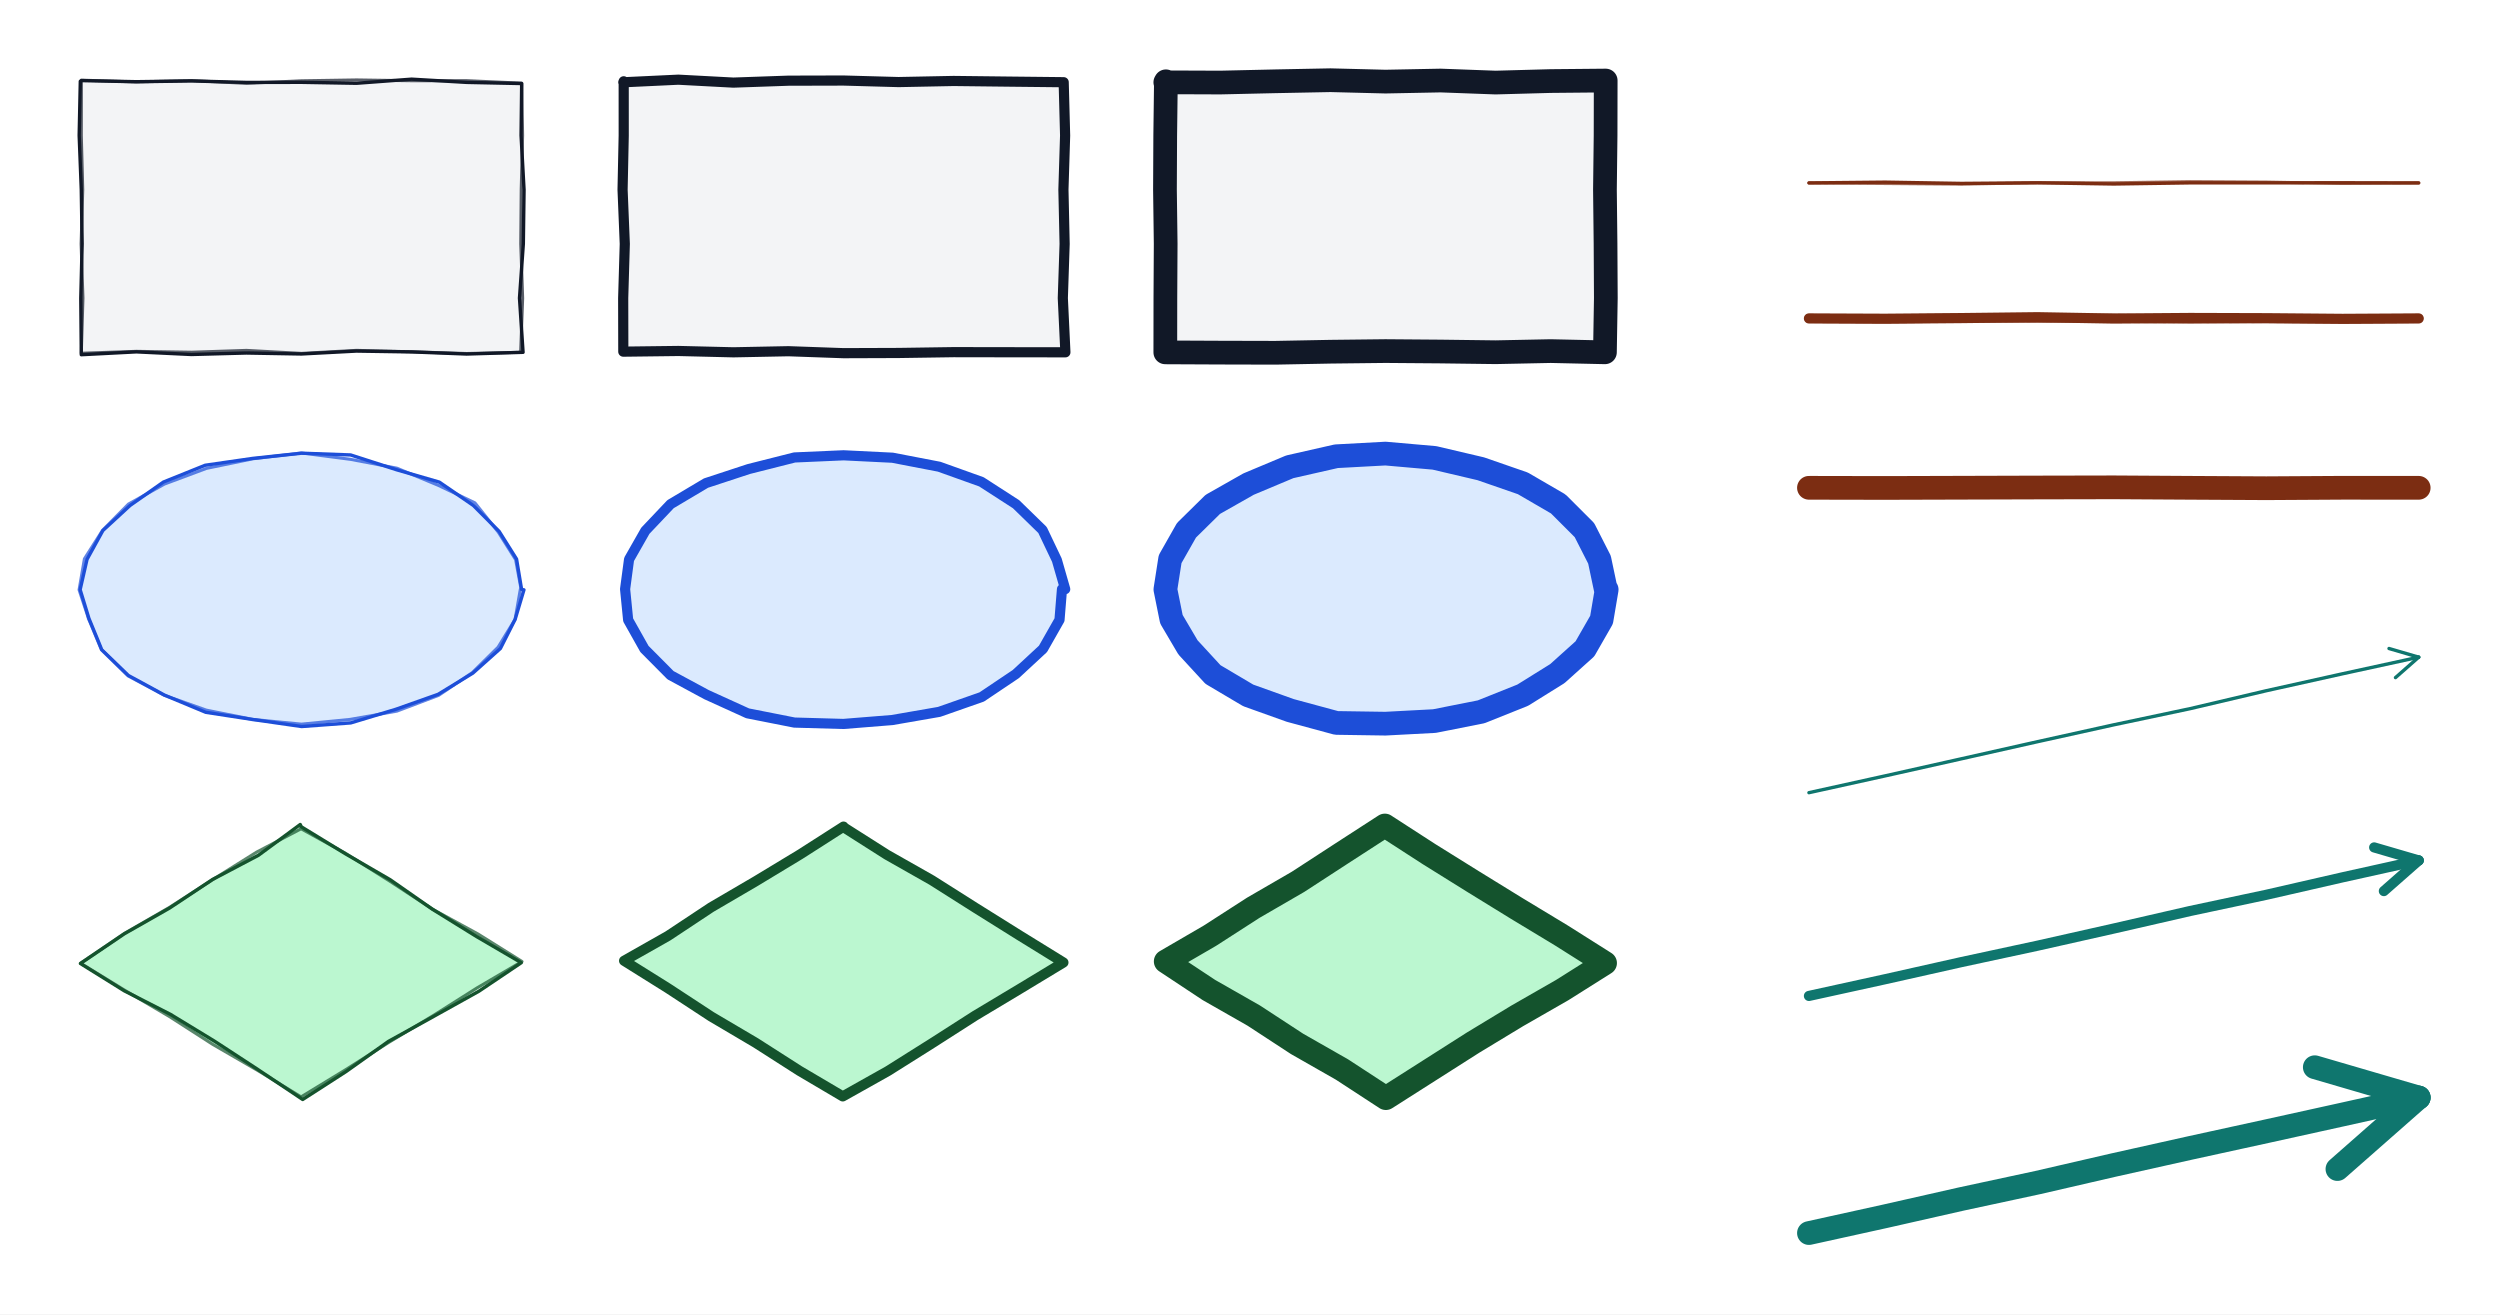
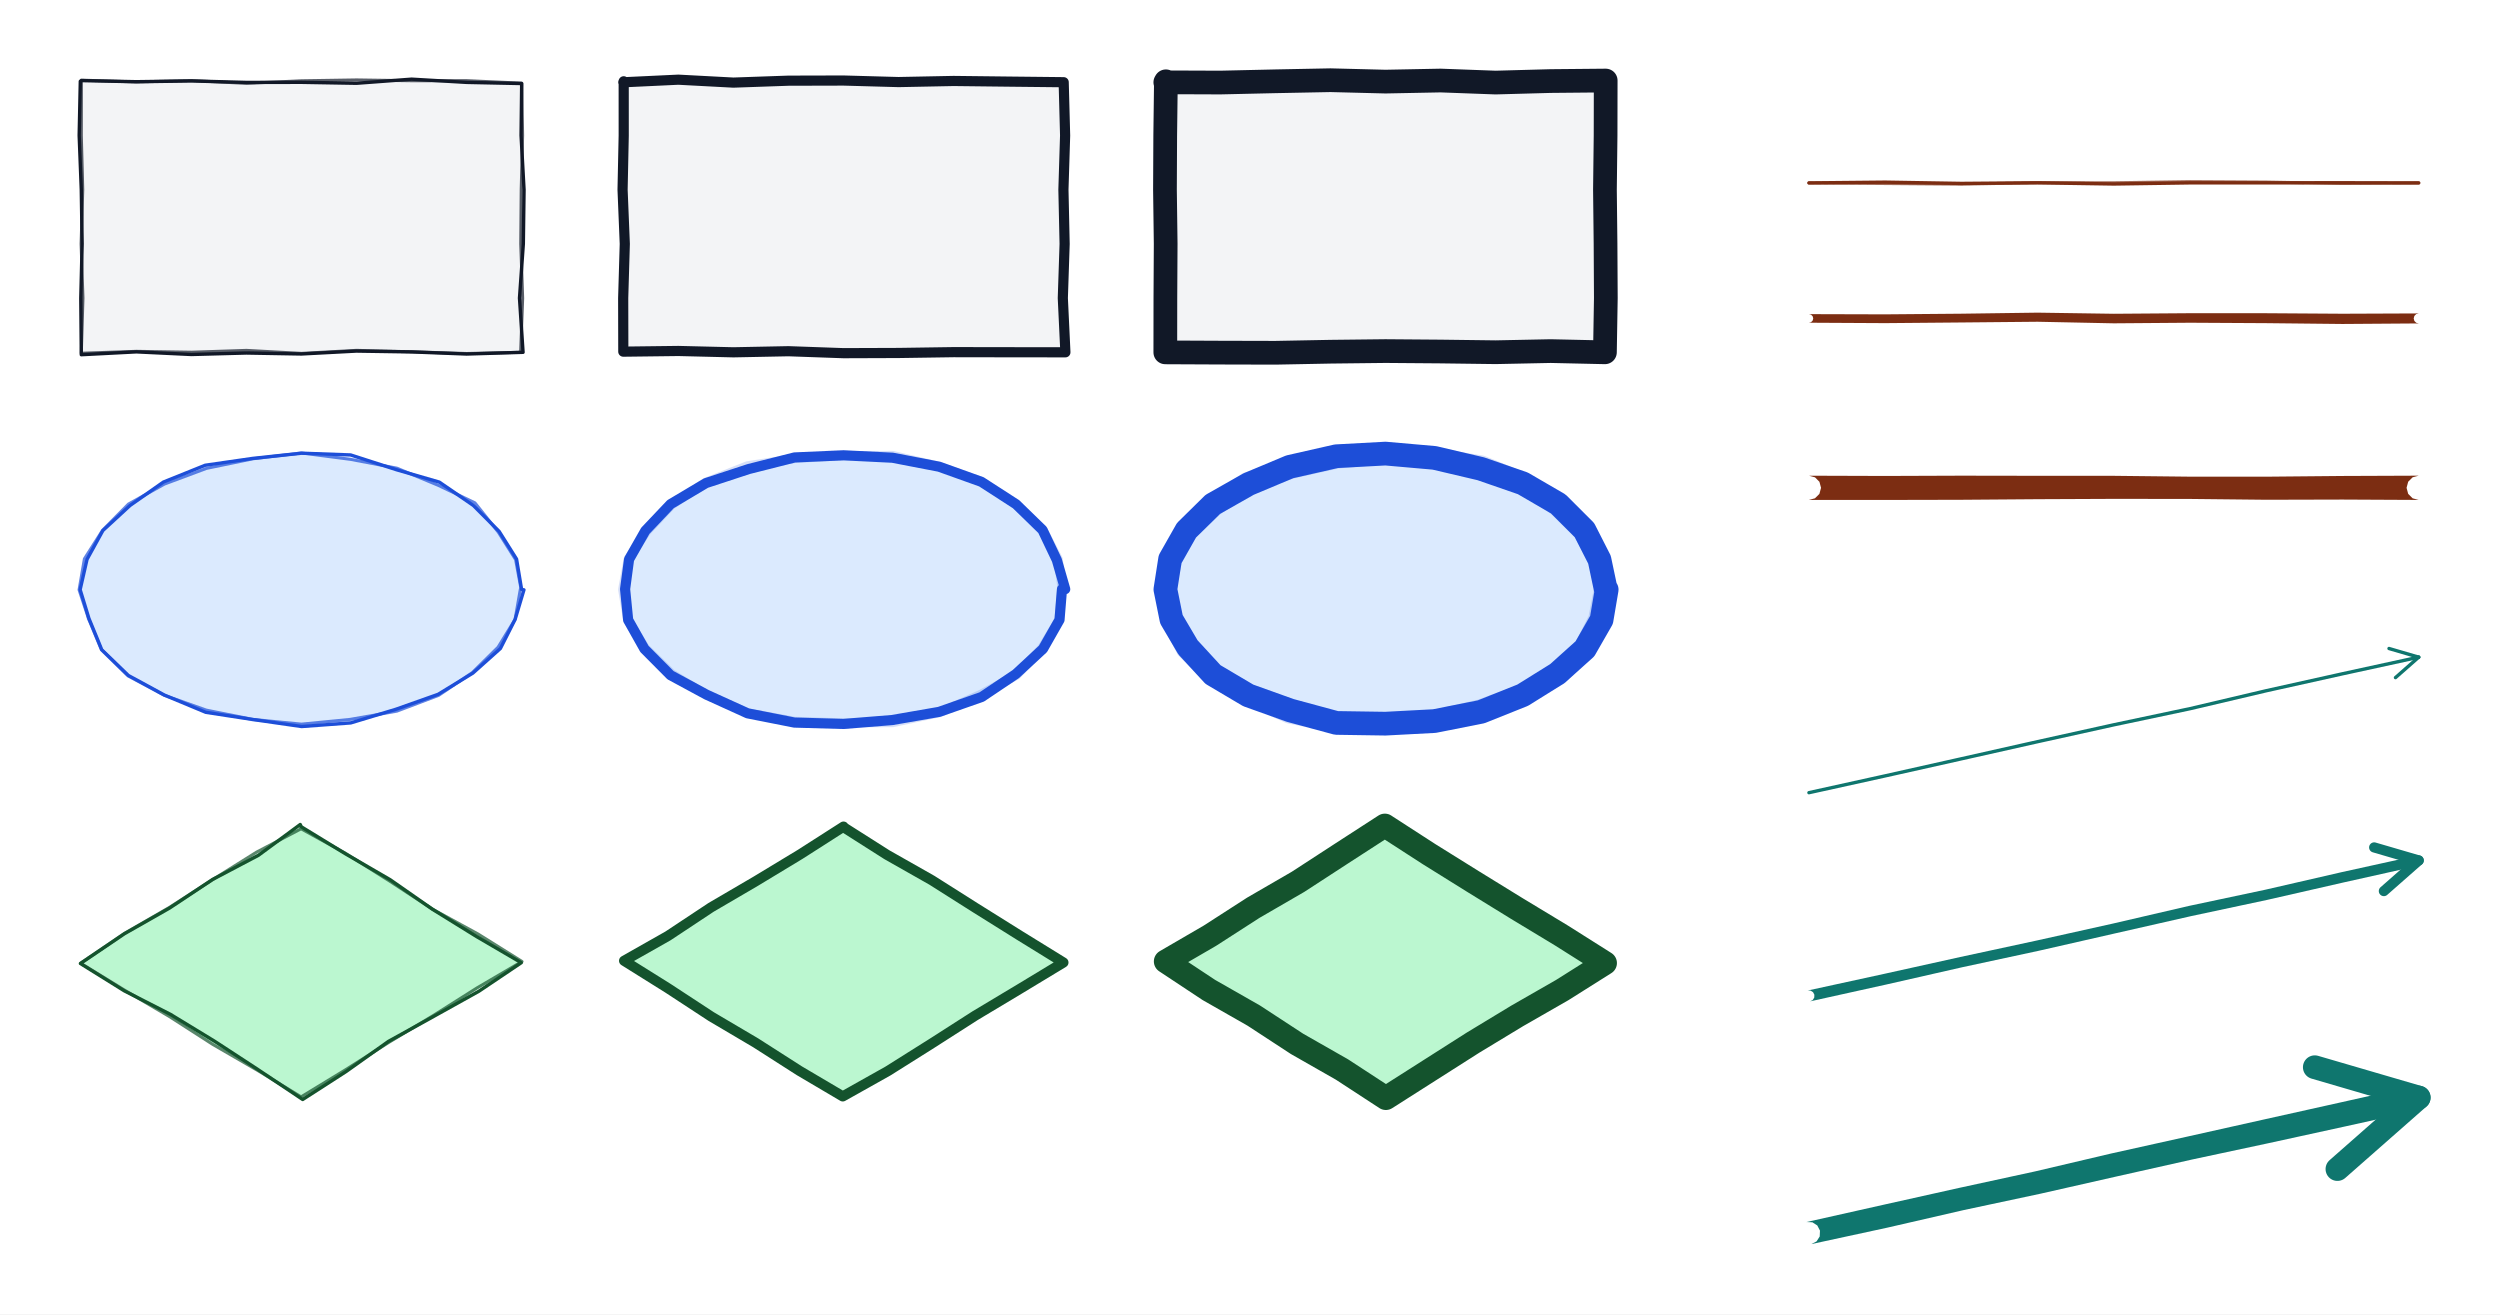
<svg xmlns="http://www.w3.org/2000/svg" version="1.1" width="738" height="388" viewBox="0 0 738 388">
  <rect x="0" y="0" width="738" height="388" fill="#ffffff" />
  <g>
    <path d="M 24 24 L 154 24 L 154 104 L 24 104 Z" fill="#f3f4f6" opacity="1" stroke="none" />
    <path d="M 24 23.793 L 40.25 24.122 L 56.5 23.895 L 72.75 24.331 L 89 24.3 L 105.25 24.58 L 121.5 23.369 L 137.75 24.319 L 154 24.66 L 153.822 40 L 154.695 56 L 154.487 72 L 153.354 88 L 154.405 104 L 137.75 104.508 L 121.5 103.88 L 105.25 103.631 L 89 104.49 L 72.75 104.205 L 56.5 104.643 L 40.25 103.868 L 24 104.709 L 23.854 88 L 24.247 72 L 23.997 56 L 23.375 40 L 23.711 24 Z" fill="none" stroke="#111827" stroke-width="1" opacity="1" stroke-linejoin="round" />
    <path d="M 24 23.659 L 40.25 24.188 L 56.5 23.777 L 72.75 24.606 L 89 23.852 L 105.25 23.596 L 121.5 23.832 L 137.75 23.814 L 154 24.546 L 154.274 40 L 153.863 56 L 153.727 72 L 154.286 88 L 153.697 104 L 137.75 104.358 L 121.5 103.847 L 105.25 103.427 L 89 104.322 L 72.75 103.434 L 56.5 103.979 L 40.25 103.715 L 24 104.279 L 24.483 88 L 23.945 72 L 24.424 56 L 23.999 40 L 24.026 24 Z" fill="none" stroke="#111827" stroke-width="0.9" opacity="0.7" stroke-linejoin="round" />
  </g>
  <g>
    <path d="M 184 24 L 314 24 L 314 104 L 184 104 Z" fill="#f3f4f6" opacity="1" stroke="none" />
    <path d="M 184 24.288 L 200.25 23.521 L 216.5 24.385 L 232.75 23.817 L 249 23.774 L 265.25 24.226 L 281.5 23.902 L 297.75 24.091 L 314 24.269 L 314.422 40 L 313.923 56 L 314.277 72 L 313.744 88 L 314.505 104 L 297.75 103.982 L 281.5 103.954 L 265.25 104.197 L 249 104.256 L 232.75 103.679 L 216.5 104.003 L 200.25 103.607 L 184 103.809 L 183.965 88 L 184.438 72 L 183.783 56 L 184.121 40 L 184.115 24 Z" fill="none" stroke="#111827" stroke-width="3" opacity="1" stroke-linejoin="round" />
  </g>
  <g>
    <path d="M 344 24 L 474 24 L 474 104 L 344 104 Z" fill="#f3f4f6" opacity="1" stroke="none" />
    <path d="M 344 24.304 L 360.25 24.368 L 376.5 23.998 L 392.75 23.678 L 409 24.091 L 425.25 23.773 L 441.5 24.374 L 457.75 23.929 L 474 23.774 L 473.969 40 L 473.779 56 L 473.955 72 L 474.042 88 L 473.774 104 L 457.75 103.643 L 441.5 103.979 L 425.25 103.767 L 409 103.638 L 392.75 103.825 L 376.5 104.139 L 360.25 104.097 L 344 104.02 L 344.02 88 L 344.107 72 L 343.897 56 L 343.972 40 L 344.174 24 Z" fill="none" stroke="#111827" stroke-width="7" opacity="1" stroke-linejoin="round" />
  </g>
  <g>
    <path d="M 154 174 L 152.37 182.901 L 147.563 191.355 L 139.819 198.94 L 129.527 205.273 L 117.202 210.039 L 103.464 212.997 L 89 214 L 74.536 212.997 L 60.798 210.039 L 48.473 205.273 L 38.181 198.94 L 30.437 191.355 L 25.63 182.901 L 24 174 L 25.63 165.099 L 30.437 156.645 L 38.181 149.06 L 48.473 142.727 L 60.798 137.961 L 74.536 135.003 L 89 134 L 103.464 135.003 L 117.202 137.961 L 129.527 142.727 L 139.819 149.06 L 147.563 156.645 L 152.37 165.099 Z" fill="#dbeafe" opacity="1" stroke="none" />
    <path d="M 154.665 174.122 L 152.063 182.845 L 147.712 191.44 L 139.587 198.703 L 129.337 204.965 L 116.938 209.355 L 103.55 213.398 L 89.032 214.469 L 74.578 212.391 L 60.747 210.273 L 48.51 205.178 L 37.9 199.395 L 30.029 191.772 L 26.245 182.551 L 23.655 174.063 L 25.692 165.111 L 30.369 156.606 L 38.357 149.24 L 48.219 142.314 L 60.56 137.348 L 74.604 135.319 L 88.985 133.782 L 103.512 134.303 L 117.05 138.669 L 129.684 142.321 L 139.727 149.209 L 147.345 156.867 L 152.486 165.033 L 153.972 174.005 Z" fill="none" stroke="#1d4ed8" stroke-width="1" opacity="1" stroke-linejoin="round" />
    <path d="M 153.606 173.928 L 152.049 182.842 L 147.034 191.055 L 139.432 198.545 L 129.514 205.252 L 117.16 209.93 L 103.328 212.367 L 88.984 213.768 L 74.58 212.366 L 60.887 209.626 L 48.485 205.243 L 37.81 199.542 L 29.949 191.854 L 26.129 182.617 L 23.34 174.121 L 24.914 164.968 L 30.27 156.55 L 37.923 148.797 L 48.571 142.886 L 60.918 138.274 L 74.63 135.437 L 88.981 133.725 L 103.423 135.596 L 117.151 138.198 L 129.325 143.249 L 140.2 148.441 L 147.109 157.108 L 152.207 165.192 L 153.842 174.029 Z" fill="none" stroke="#1d4ed8" stroke-width="0.9" opacity="0.7" stroke-linejoin="round" />
  </g>
  <g>
    <path d="M 314 174 L 312.37 182.901 L 307.563 191.355 L 299.819 198.94 L 289.527 205.273 L 277.202 210.039 L 263.464 212.997 L 249 214 L 234.536 212.997 L 220.798 210.039 L 208.473 205.273 L 198.181 198.94 L 190.437 191.355 L 185.63 182.901 L 184 174 L 185.63 165.099 L 190.437 156.645 L 198.181 149.06 L 208.473 142.727 L 220.798 137.961 L 234.536 135.003 L 249 134 L 263.464 135.003 L 277.202 137.961 L 289.527 142.727 L 299.819 149.06 L 307.563 156.645 L 312.37 165.099 Z" fill="#dbeafe" opacity="1" stroke="none" />
    <path d="M 313.499 173.908 L 312.765 182.973 L 307.894 191.544 L 299.865 198.986 L 289.813 205.739 L 277.243 210.144 L 263.368 212.554 L 248.98 213.71 L 234.515 213.304 L 220.683 210.571 L 208.557 205.057 L 197.943 199.327 L 190.232 191.565 L 185.429 183.015 L 184.526 173.904 L 185.702 165.112 L 190.501 156.681 L 197.949 148.824 L 208.401 142.609 L 220.994 138.468 L 234.544 135.041 L 249.028 134.405 L 263.456 135.117 L 277.243 137.774 L 289.715 142.24 L 299.95 148.848 L 307.752 156.451 L 311.978 165.322 L 314.449 173.918 Z" fill="none" stroke="#1d4ed8" stroke-width="3" opacity="1" stroke-linejoin="round" />
+     <path d="M 313.42 173.894 L 312.632 182.949 L 307.543 191.344 L 300.16 199.288 L 289.39 205.051 L 277.332 210.373 L 263.531 213.31 L 248.959 213.403 L 234.54 212.942 L 220.715 210.421 L 208.519 205.155 L 198.221 198.875 L 190.486 191.306 L 185.303 183.087 L 183.816 174.034 L 185.436 165.064 L 190.872 156.892 L 198.212 149.092 L 208.271 142.398 L 220.625 137.515 L 234.608 135.336 L 249.035 134.498 L 263.502 134.452 L 277.269 137.653 L 289.738 142.18 L 299.879 148.964 L 307.854 156.347 L 312.392 165.087 L 313.566 174.08 Z" fill="none" stroke="#1d4ed8" stroke-width="2.7" opacity="0.18" stroke-linejoin="round" />
  </g>
  <g>
    <path d="M 474 174 L 472.37 182.901 L 467.563 191.355 L 459.819 198.94 L 449.527 205.273 L 437.202 210.039 L 423.464 212.997 L 409 214 L 394.536 212.997 L 380.798 210.039 L 368.473 205.273 L 358.181 198.94 L 350.437 191.355 L 345.63 182.901 L 344 174 L 345.63 165.099 L 350.437 156.645 L 358.181 149.06 L 368.473 142.727 L 380.798 137.961 L 394.536 135.003 L 409 134 L 423.464 135.003 L 437.202 137.961 L 449.527 142.727 L 459.819 149.06 L 467.563 156.645 L 472.37 165.099 Z" fill="#dbeafe" opacity="1" stroke="none" />
    <path d="M 474.29 174.053 L 472.779 182.976 L 467.871 191.531 L 459.731 198.85 L 449.496 205.222 L 437.236 210.126 L 423.434 212.861 L 408.974 213.627 L 394.507 213.41 L 380.867 209.716 L 368.471 205.279 L 358.069 199.121 L 350.687 191.1 L 345.799 182.804 L 344.023 173.996 L 345.415 165.06 L 350.25 156.538 L 358.015 148.891 L 368.58 142.9 L 380.736 137.802 L 394.467 134.684 L 408.993 133.898 L 423.452 135.167 L 437.113 138.377 L 449.543 142.685 L 460 148.766 L 467.721 156.483 L 472.168 165.214 L 474.022 173.996 Z" fill="none" stroke="#1d4ed8" stroke-width="7" opacity="1" stroke-linejoin="round" />
+     <path d="M 473.683 173.942 L 471.971 182.828 L 467.689 191.427 L 460.003 199.128 L 449.41 205.084 L 437.036 209.609 L 423.401 212.703 L 408.981 213.73 L 394.519 213.24 L 380.707 210.459 L 368.585 204.983 L 358.099 199.073 L 350.284 191.511 L 345.848 182.777 L 344.032 173.994 L 345.856 165.141 L 350.495 156.678 L 358.376 149.259 L 368.32 142.478 L 380.906 138.241 L 394.573 135.175 L 408.994 133.91 L 423.437 135.396 L 437.282 137.592 L 449.569 142.617 L 459.763 149.152 L 467.468 156.741 L 472.113 165.245 L 473.766 174.043 Z" fill="none" stroke="#1d4ed8" stroke-width="6.3" opacity="0.18" stroke-linejoin="round" />
  </g>
  <g>
    <path d="M 89 244 L 154 284 L 89 324 L 24 284 Z" fill="#bbf7d0" opacity="1" stroke="none" />
    <path d="M 88.956 244.072 L 101.976 252.039 L 115.186 259.698 L 127.723 268.451 L 140.702 276.484 L 153.883 284.19 L 141.373 292.607 L 128.024 300.039 L 114.649 307.43 L 102.185 316.301 L 89.349 324.567 L 76.157 315.745 L 63.375 307.391 L 50.337 299.452 L 36.694 292.497 L 23.738 284.426 L 36.765 275.618 L 50.041 268.066 L 62.761 259.611 L 76.292 252.475 L 88.627 243.394 Z" fill="none" stroke="#14532d" stroke-width="1" opacity="1" stroke-linejoin="round" />
    <path d="M 88.669 244.537 L 102.049 251.92 L 114.967 260.054 L 127.737 268.427 L 141.157 275.745 L 154.101 283.837 L 140.785 291.651 L 127.881 299.806 L 114.805 307.683 L 101.912 315.857 L 88.876 323.798 L 76.021 315.966 L 62.809 308.31 L 49.968 300.053 L 36.806 292.314 L 23.789 284.344 L 36.718 275.542 L 49.943 267.907 L 62.79 259.659 L 75.727 251.556 L 89.274 244.445 Z" fill="none" stroke="#14532d" stroke-width="0.9" opacity="0.7" stroke-linejoin="round" />
  </g>
  <g>
    <path d="M 249 244 L 314 284 L 249 324 L 184 284 Z" fill="#bbf7d0" opacity="1" stroke="none" />
    <path d="M 248.924 244.124 L 261.807 252.314 L 275.093 259.849 L 287.988 268.02 L 300.929 276.115 L 313.92 284.13 L 300.977 291.962 L 287.882 299.809 L 275.026 308.043 L 262.108 316.176 L 248.786 323.653 L 235.952 316.078 L 223.094 307.848 L 209.947 300.087 L 197.173 291.719 L 184.233 283.621 L 197.177 276.288 L 209.909 267.852 L 223.088 260.143 L 236.149 252.242 L 249.008 244.013 Z" fill="none" stroke="#14532d" stroke-width="3" opacity="1" stroke-linejoin="round" />
  </g>
  <g>
    <path d="M 409 244 L 474 284 L 409 324 L 344 284 Z" fill="#bbf7d0" opacity="1" stroke="none" />
    <path d="M 409.077 243.875 L 421.897 252.167 L 434.852 260.24 L 447.848 268.246 L 460.913 276.141 L 473.818 284.295 L 461.166 292.27 L 447.917 299.865 L 434.861 307.773 L 421.983 315.973 L 409.106 324.172 L 396.168 315.727 L 382.901 308.16 L 370.119 299.806 L 356.853 292.238 L 344.119 283.807 L 357.144 276.235 L 369.979 267.966 L 383.19 260.309 L 395.99 251.984 L 408.808 243.687 Z" fill="none" stroke="#14532d" stroke-width="7" opacity="1" stroke-linejoin="round" />
  </g>
  <path d="M 534 54 L 556.5 53.776 L 579 54.146 L 601.5 53.962 L 624 54.309 L 646.5 53.977 L 669 53.974 L 691.5 53.954 L 714 54" fill="none" stroke="#7c2d12" stroke-width="1" opacity="1" stroke-linejoin="round" stroke-linecap="round" />
  <path d="M 534 54 L 556.5 54.175 L 579 54.357 L 601.5 53.936 L 624 53.958 L 646.5 53.614 L 669 53.747 L 691.5 54.151 L 714 54" fill="none" stroke="#7c2d12" stroke-width="0.9" opacity="0.7" stroke-linejoin="round" stroke-linecap="round" />
-   <path d="M 534 94 L 556.5 94.092 L 579 93.899 L 601.5 93.637 L 624 94.035 L 646.5 93.864 L 669 93.931 L 691.5 94.126 L 714 94" fill="none" stroke="#7c2d12" stroke-width="3" opacity="1" stroke-linejoin="round" stroke-linecap="round" />
-   <path d="M 534 94 L 556.5 94.124 L 579 93.912 L 601.5 93.98 L 624 93.929 L 646.5 94.236 L 669 94.037 L 691.5 94.145 L 714 94" fill="none" stroke="#7c2d12" stroke-width="2.7" opacity="0.7" stroke-linejoin="round" stroke-linecap="round" />
-   <path d="M 534 144 L 556.5 144.044 L 579 143.978 L 601.5 143.91 L 624 143.863 L 646.5 144.001 L 669 144.124 L 691.5 143.989 L 714 144" fill="none" stroke="#7c2d12" stroke-width="7" opacity="1" stroke-linejoin="round" stroke-linecap="round" />
+   <path d="M 533.995 95.268 L 556.503 95.39 L 579.013 95.194 L 601.496 94.981 L 623.993 95.445 L 646.503 95.27 L 668.991 95.397 L 691.498 95.639 L 714.008 95.478 L 713.268 95.284 L 712.724 94.746 L 712.522 94.008 L 712.716 93.268 L 713.254 92.724 L 713.992 92.522 L 713.992 92.522 L 691.502 92.613 L 669.009 92.464 L 646.497 92.458 L 624.007 92.625 L 601.504 92.294 L 578.987 92.604 L 556.497 92.795 L 534.005 92.732 L 534.638 92.905 L 535.1 93.371 L 535.268 94.005 L 535.095 94.638 L 534.629 95.1 L 533.995 95.268 Z" fill="#7c2d12" opacity="1" />
+   <path d="M 533.993 147.571 L 556.502 147.585 L 579.011 147.536 L 601.509 147.364 L 623.993 147.264 L 646.481 147.289 L 669.001 147.529 L 691.51 147.47 L 713.998 147.583 L 712.207 147.102 L 710.896 145.79 L 710.417 143.998 L 710.898 142.207 L 712.21 140.896 L 714.002 140.417 L 714.002 140.417 L 691.49 140.507 L 668.999 140.718 L 646.519 140.712 L 624.007 140.462 L 601.491 140.456 L 578.989 140.419 L 556.498 140.502 L 534.007 140.429 L 535.791 140.911 L 537.096 142.221 L 537.571 144.007 L 537.089 145.791 L 535.779 147.096 L 533.993 147.571 Z" fill="#7c2d12" opacity="1" />
  <path d="M 534 234 L 556.508 229.035 L 578.999 223.997 L 601.487 218.942 L 623.992 213.963 L 646.542 209.19 L 668.98 203.908 L 691.479 198.908 L 714 194" fill="none" stroke="#0f766e" stroke-width="1" opacity="1" stroke-linejoin="round" stroke-linecap="round" />
  <path d="M 714 194 L 707.145 200.031" fill="none" stroke="#0f766e" stroke-width="1" opacity="1" stroke-linejoin="round" stroke-linecap="round" />
  <path d="M 714 194 L 705.236 191.44" fill="none" stroke="#0f766e" stroke-width="1" opacity="1" stroke-linejoin="round" stroke-linecap="round" />
-   <path d="M 534 294 L 556.513 289.058 L 579.002 284.009 L 601.535 279.156 L 624.021 274.094 L 646.486 268.935 L 669.03 264.137 L 691.498 258.989 L 714 254" fill="none" stroke="#0f766e" stroke-width="3" opacity="1" stroke-linejoin="round" stroke-linecap="round" />
+   <path d="M 534.352 295.603 L 556.861 290.624 L 579.332 285.511 L 601.867 280.663 L 624.35 275.541 L 646.818 270.439 L 669.36 265.627 L 691.837 260.496 L 714.327 255.475 L 713.546 255.441 L 712.886 255.021 L 712.525 254.327 L 712.559 253.546 L 712.979 252.886 L 713.673 252.525 L 713.673 252.525 L 691.158 257.482 L 668.701 262.647 L 646.153 267.432 L 623.692 272.646 L 601.203 277.65 L 578.672 282.508 L 556.165 287.493 L 533.648 292.397 L 534.497 292.436 L 535.212 292.894 L 535.603 293.648 L 535.564 294.497 L 535.106 295.212 L 534.352 295.603 Z" fill="#0f766e" opacity="1" />
  <path d="M 714 254 L 703.717 263.046" fill="none" stroke="#0f766e" stroke-width="3" opacity="1" stroke-linejoin="round" stroke-linecap="round" />
  <path d="M 714 254 L 700.854 250.16" fill="none" stroke="#0f766e" stroke-width="3" opacity="1" stroke-linejoin="round" stroke-linecap="round" />
-   <path d="M 534 364 L 556.509 359.039 L 578.988 353.946 L 601.522 349.097 L 623.98 343.911 L 646.476 338.89 L 668.993 333.968 L 691.501 329.004 L 714 324" fill="none" stroke="#0f766e" stroke-width="7" opacity="1" stroke-linejoin="round" stroke-linecap="round" />
+   <path d="M 534.718 367.256 L 557.255 362.378 L 579.709 357.211 L 602.259 352.402 L 624.751 347.306 L 647.221 342.264 L 669.757 337.448 L 692.281 332.526 L 714.791 327.556 L 712.907 327.475 L 711.316 326.463 L 710.444 324.791 L 710.525 322.907 L 711.537 321.316 L 713.209 320.444 L 713.209 320.444 L 690.721 325.482 L 668.229 330.488 L 645.73 335.516 L 623.209 340.515 L 600.784 345.792 L 578.267 350.682 L 555.762 355.7 L 533.282 360.744 L 535.007 360.821 L 536.461 361.75 L 537.256 363.282 L 537.179 365.007 L 536.25 366.461 L 534.718 367.256 Z" fill="#0f766e" opacity="1" />
  <path d="M 714 324 L 690.007 345.107" fill="none" stroke="#0f766e" stroke-width="7" opacity="1" stroke-linejoin="round" stroke-linecap="round" />
  <path d="M 714 324 L 683.326 315.041" fill="none" stroke="#0f766e" stroke-width="7" opacity="1" stroke-linejoin="round" stroke-linecap="round" />
</svg>
